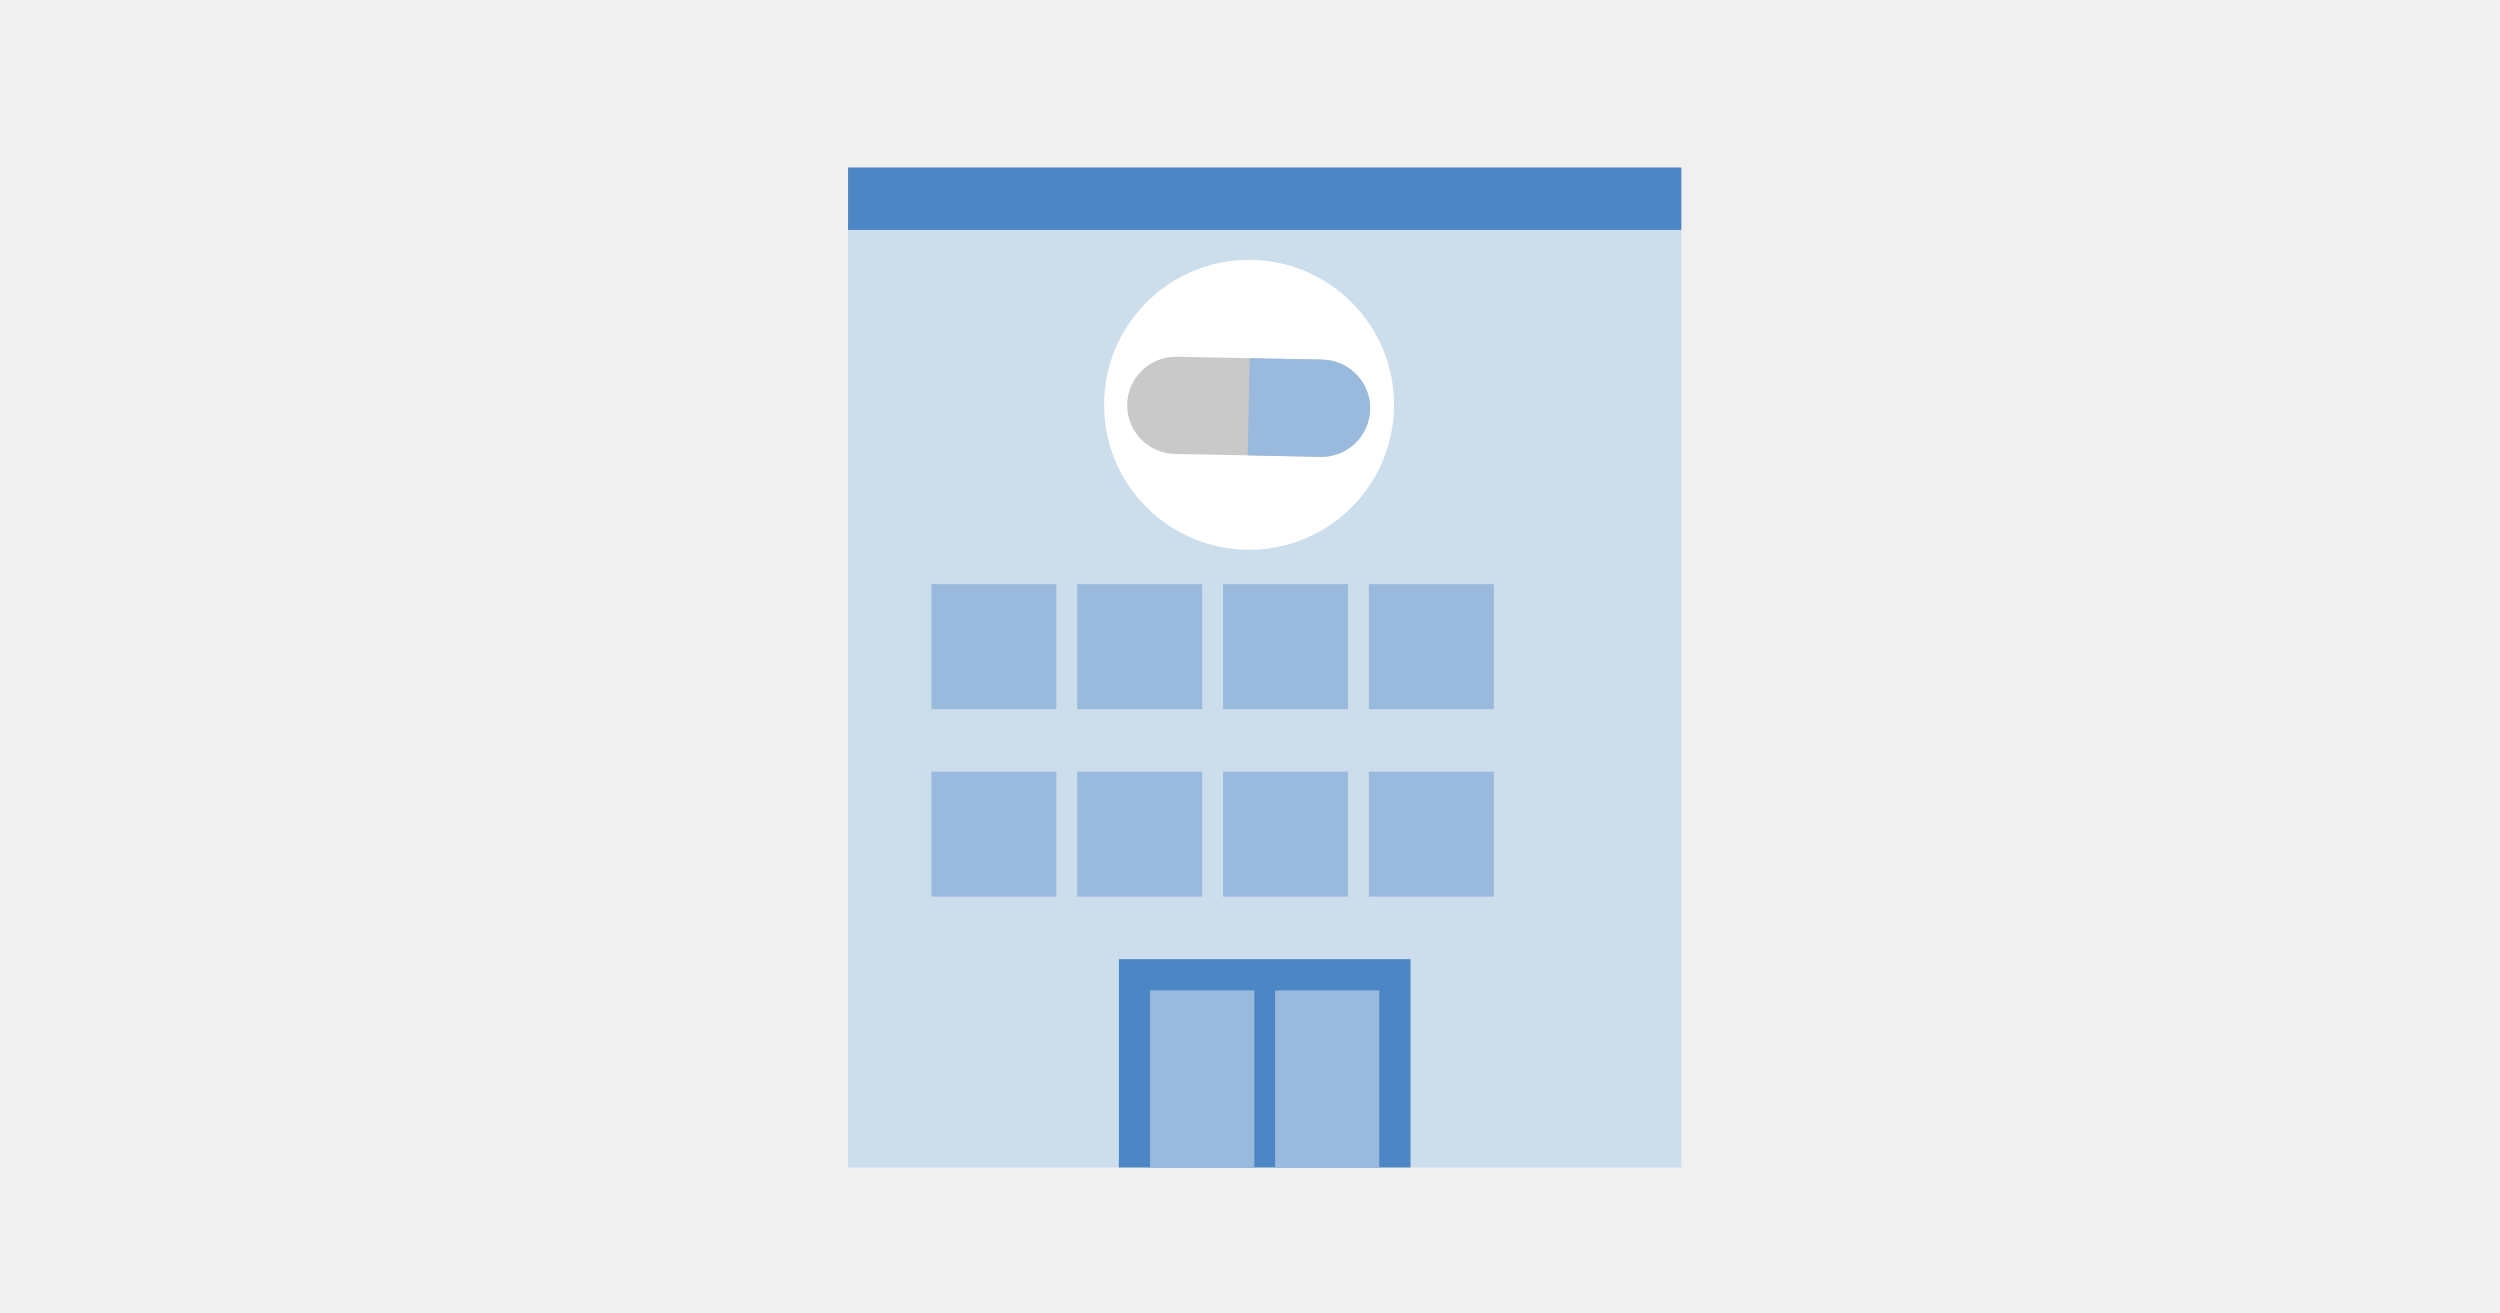
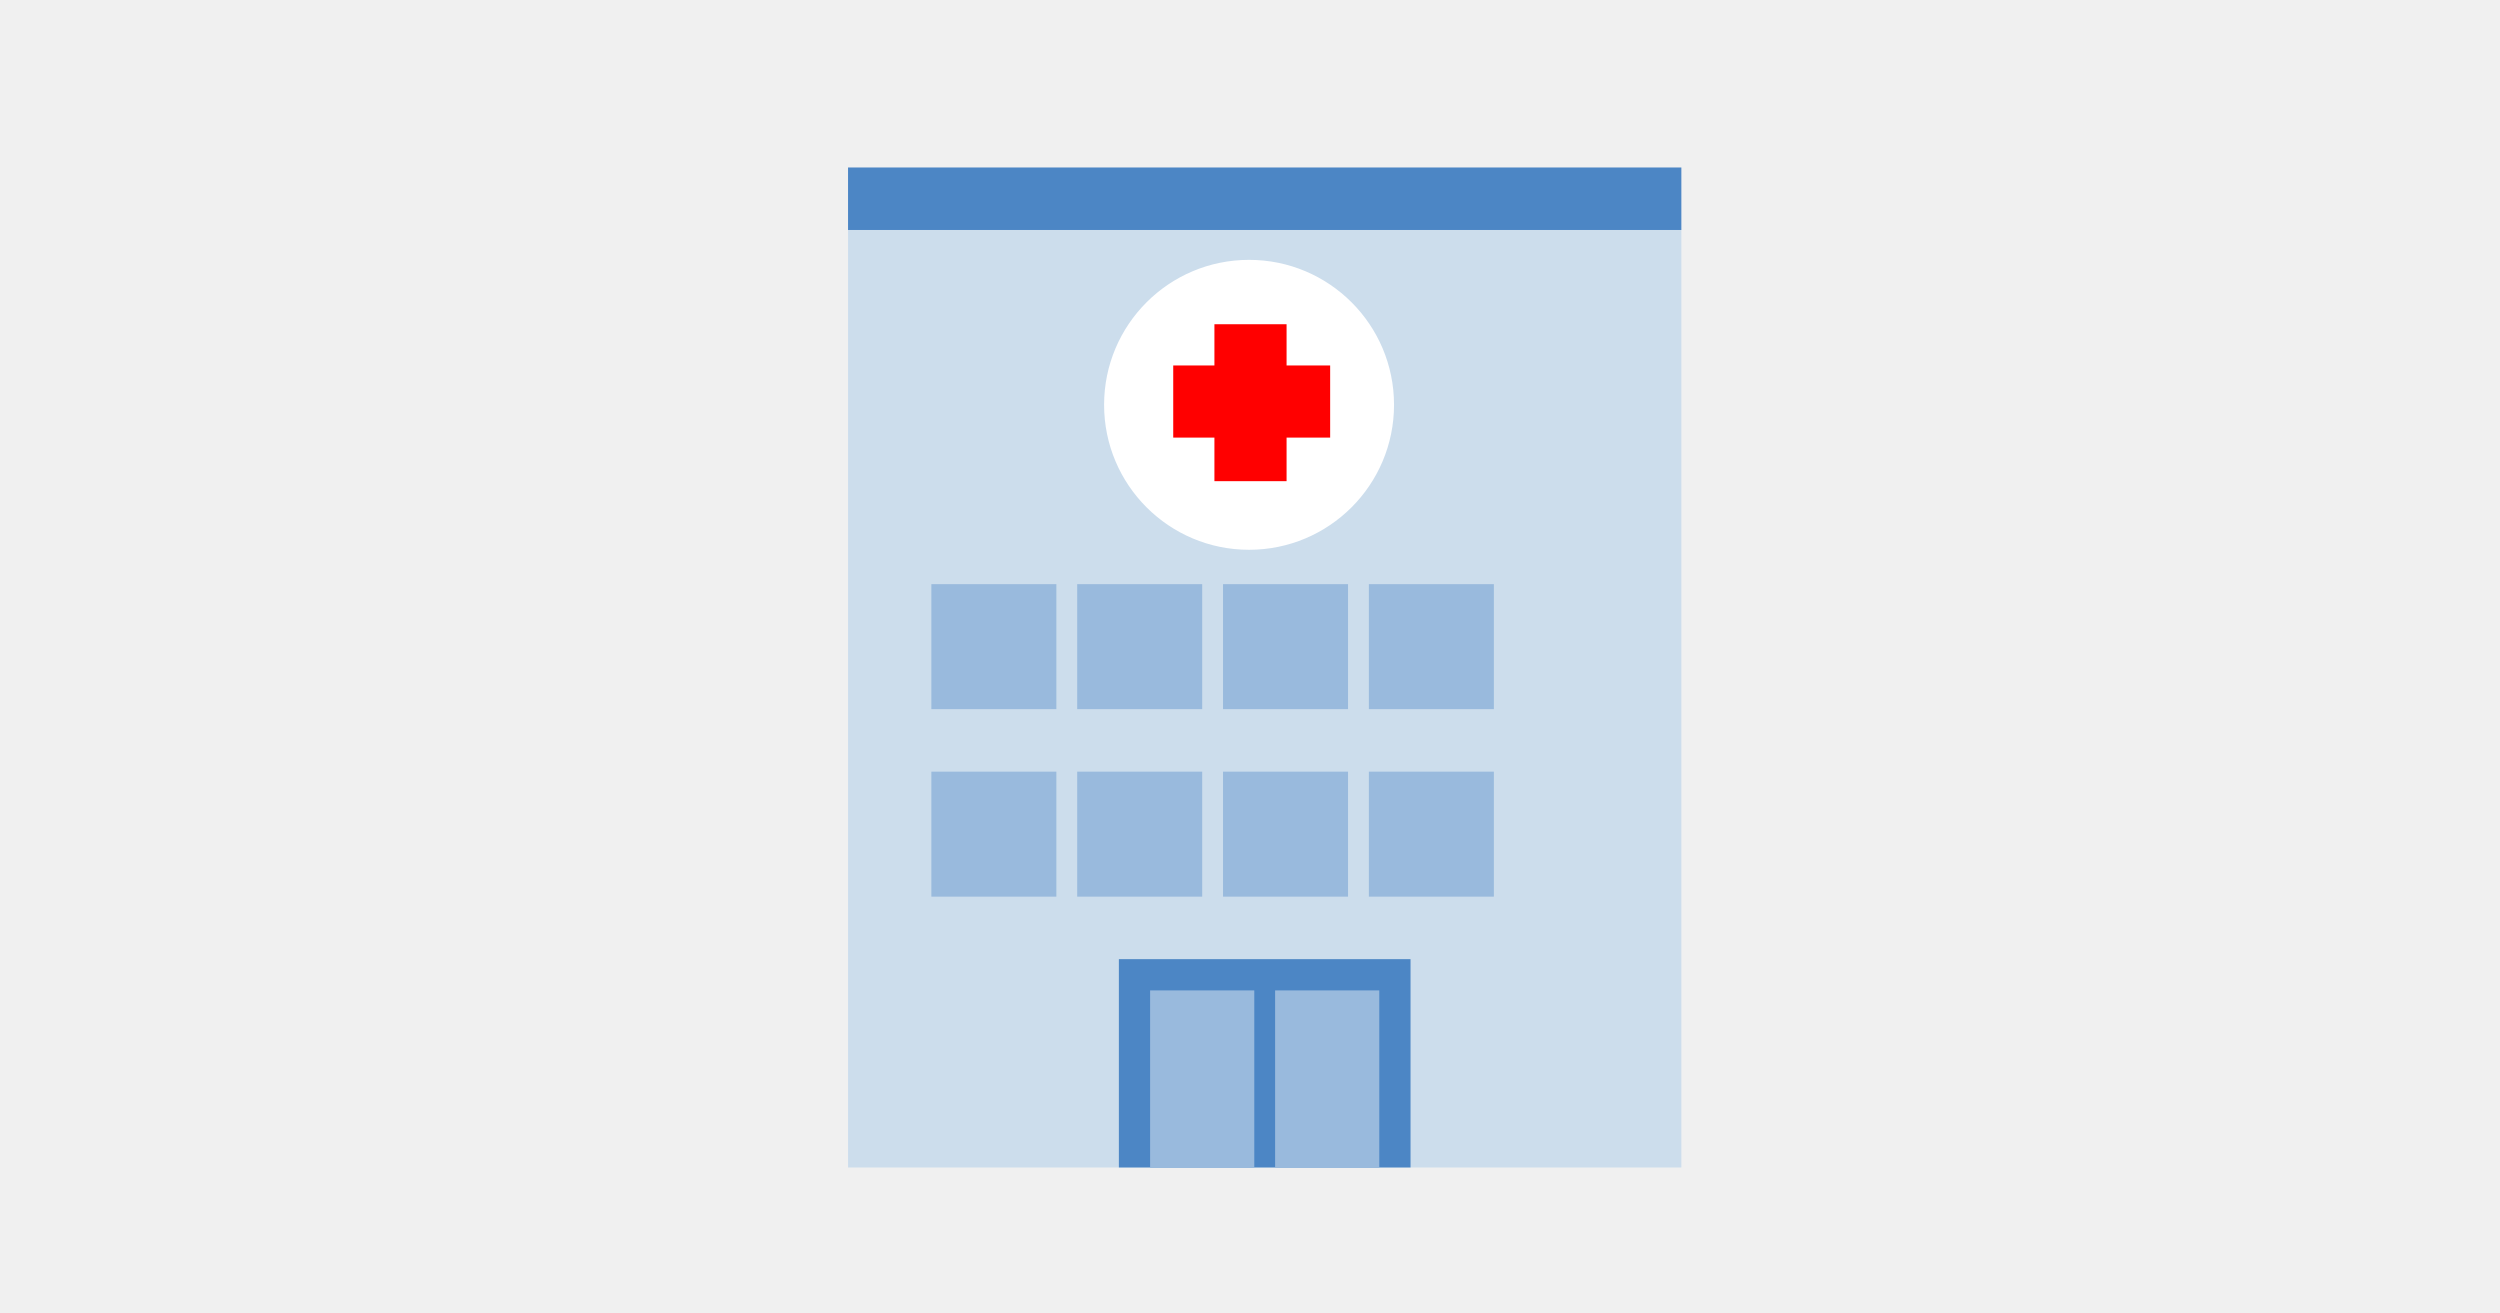
<svg xmlns="http://www.w3.org/2000/svg" viewBox="0 0 1200 630" version="1.1" id="svg28">
  <defs id="defs1">
    <style id="style1">
        .st_light_blue{fill:#ccddec}
        .st_medium_blue{fill:#99badd}
        .st_dark_blue{fill:#4c86c5}
        .st_white{fill:#fff}
    </style>
  </defs>
  <rect class="st_light_blue" x="407.056" y="110.391" width="400" height="450" id="rect1" />
  <rect class="st_dark_blue" x="407.056" y="80.391" width="400" height="30" id="rect2" />
  <g class="st_medium_blue" id="g10" transform="translate(207.056,-39.60933)">
    <rect x="240" y="320" width="60" height="60" id="rect3" />
    <rect x="310" y="320" width="60" height="60" id="rect4" />
    <rect x="380" y="320" width="60" height="60" id="rect5" />
    <rect x="450" y="320" width="60" height="60" id="rect6" />
    <rect x="240" y="410" width="60" height="60" id="rect7" />
    <rect x="310" y="410" width="60" height="60" id="rect8" />
    <rect x="380" y="410" width="60" height="60" id="rect9" />
    <rect x="450" y="410" width="60" height="60" id="rect10" />
  </g>
  <rect class="st_dark_blue" x="537.056" y="460.391" width="140" height="100" id="rect11" />
  <rect class="st_medium_blue" x="552.056" y="475.391" width="50" height="85" id="rect12" />
  <rect class="st_medium_blue" x="612.056" y="475.391" width="50" height="85" id="rect13" />
  <circle style="fill:#ffffff;fill-opacity:1;stroke:#ffffff;stroke-width:10" id="path28" cx="599.55" cy="194.315" r="64.584" />
-   <g transform="matrix(0.572404,-0.5263083,0.5263083,0.572404,556.2266,168.682)" id="g24">
-     <path class="st_white" d="M 71.891,114.546 C 83.297,102.624 82.875,83.537 70.953,72.13 L 5.922,9.913 C -6,-1.494 -25.087,-1.072 -36.494,10.851 c -11.407,11.922 -10.984,31.01 0.938,42.416 l 65.031,62.217 c 11.922,11.407 31.01,10.984 42.416,-0.938 z" id="path23" style="fill:#c9c9c9;fill-opacity:1" />
-     <path class="st_medium_blue" d="m 71.891,114.546 c -11.407,11.922 -30.494,12.344 -42.416,0.938 L -3.041,84.375 38.438,41.021 70.953,72.13 c 11.922,11.407 12.344,30.494 0.938,42.416 z" id="path24" />
-   </g>
+   <rect style="fill:#ff0000;fill-opacity:1;stroke:#ff0000;stroke-width:10;paint-order:fill markers stroke" id="rect14" width="24.631" height="65.325" x="587.923" y="160.635" />
+   <rect style="fill:#ff0000;fill-opacity:1;stroke:#ff0000;stroke-width:10;paint-order:fill markers stroke" id="rect14-9" width="24.631" height="65.325" x="-205.049" y="568.149" transform="rotate(-90)" />
</svg>
